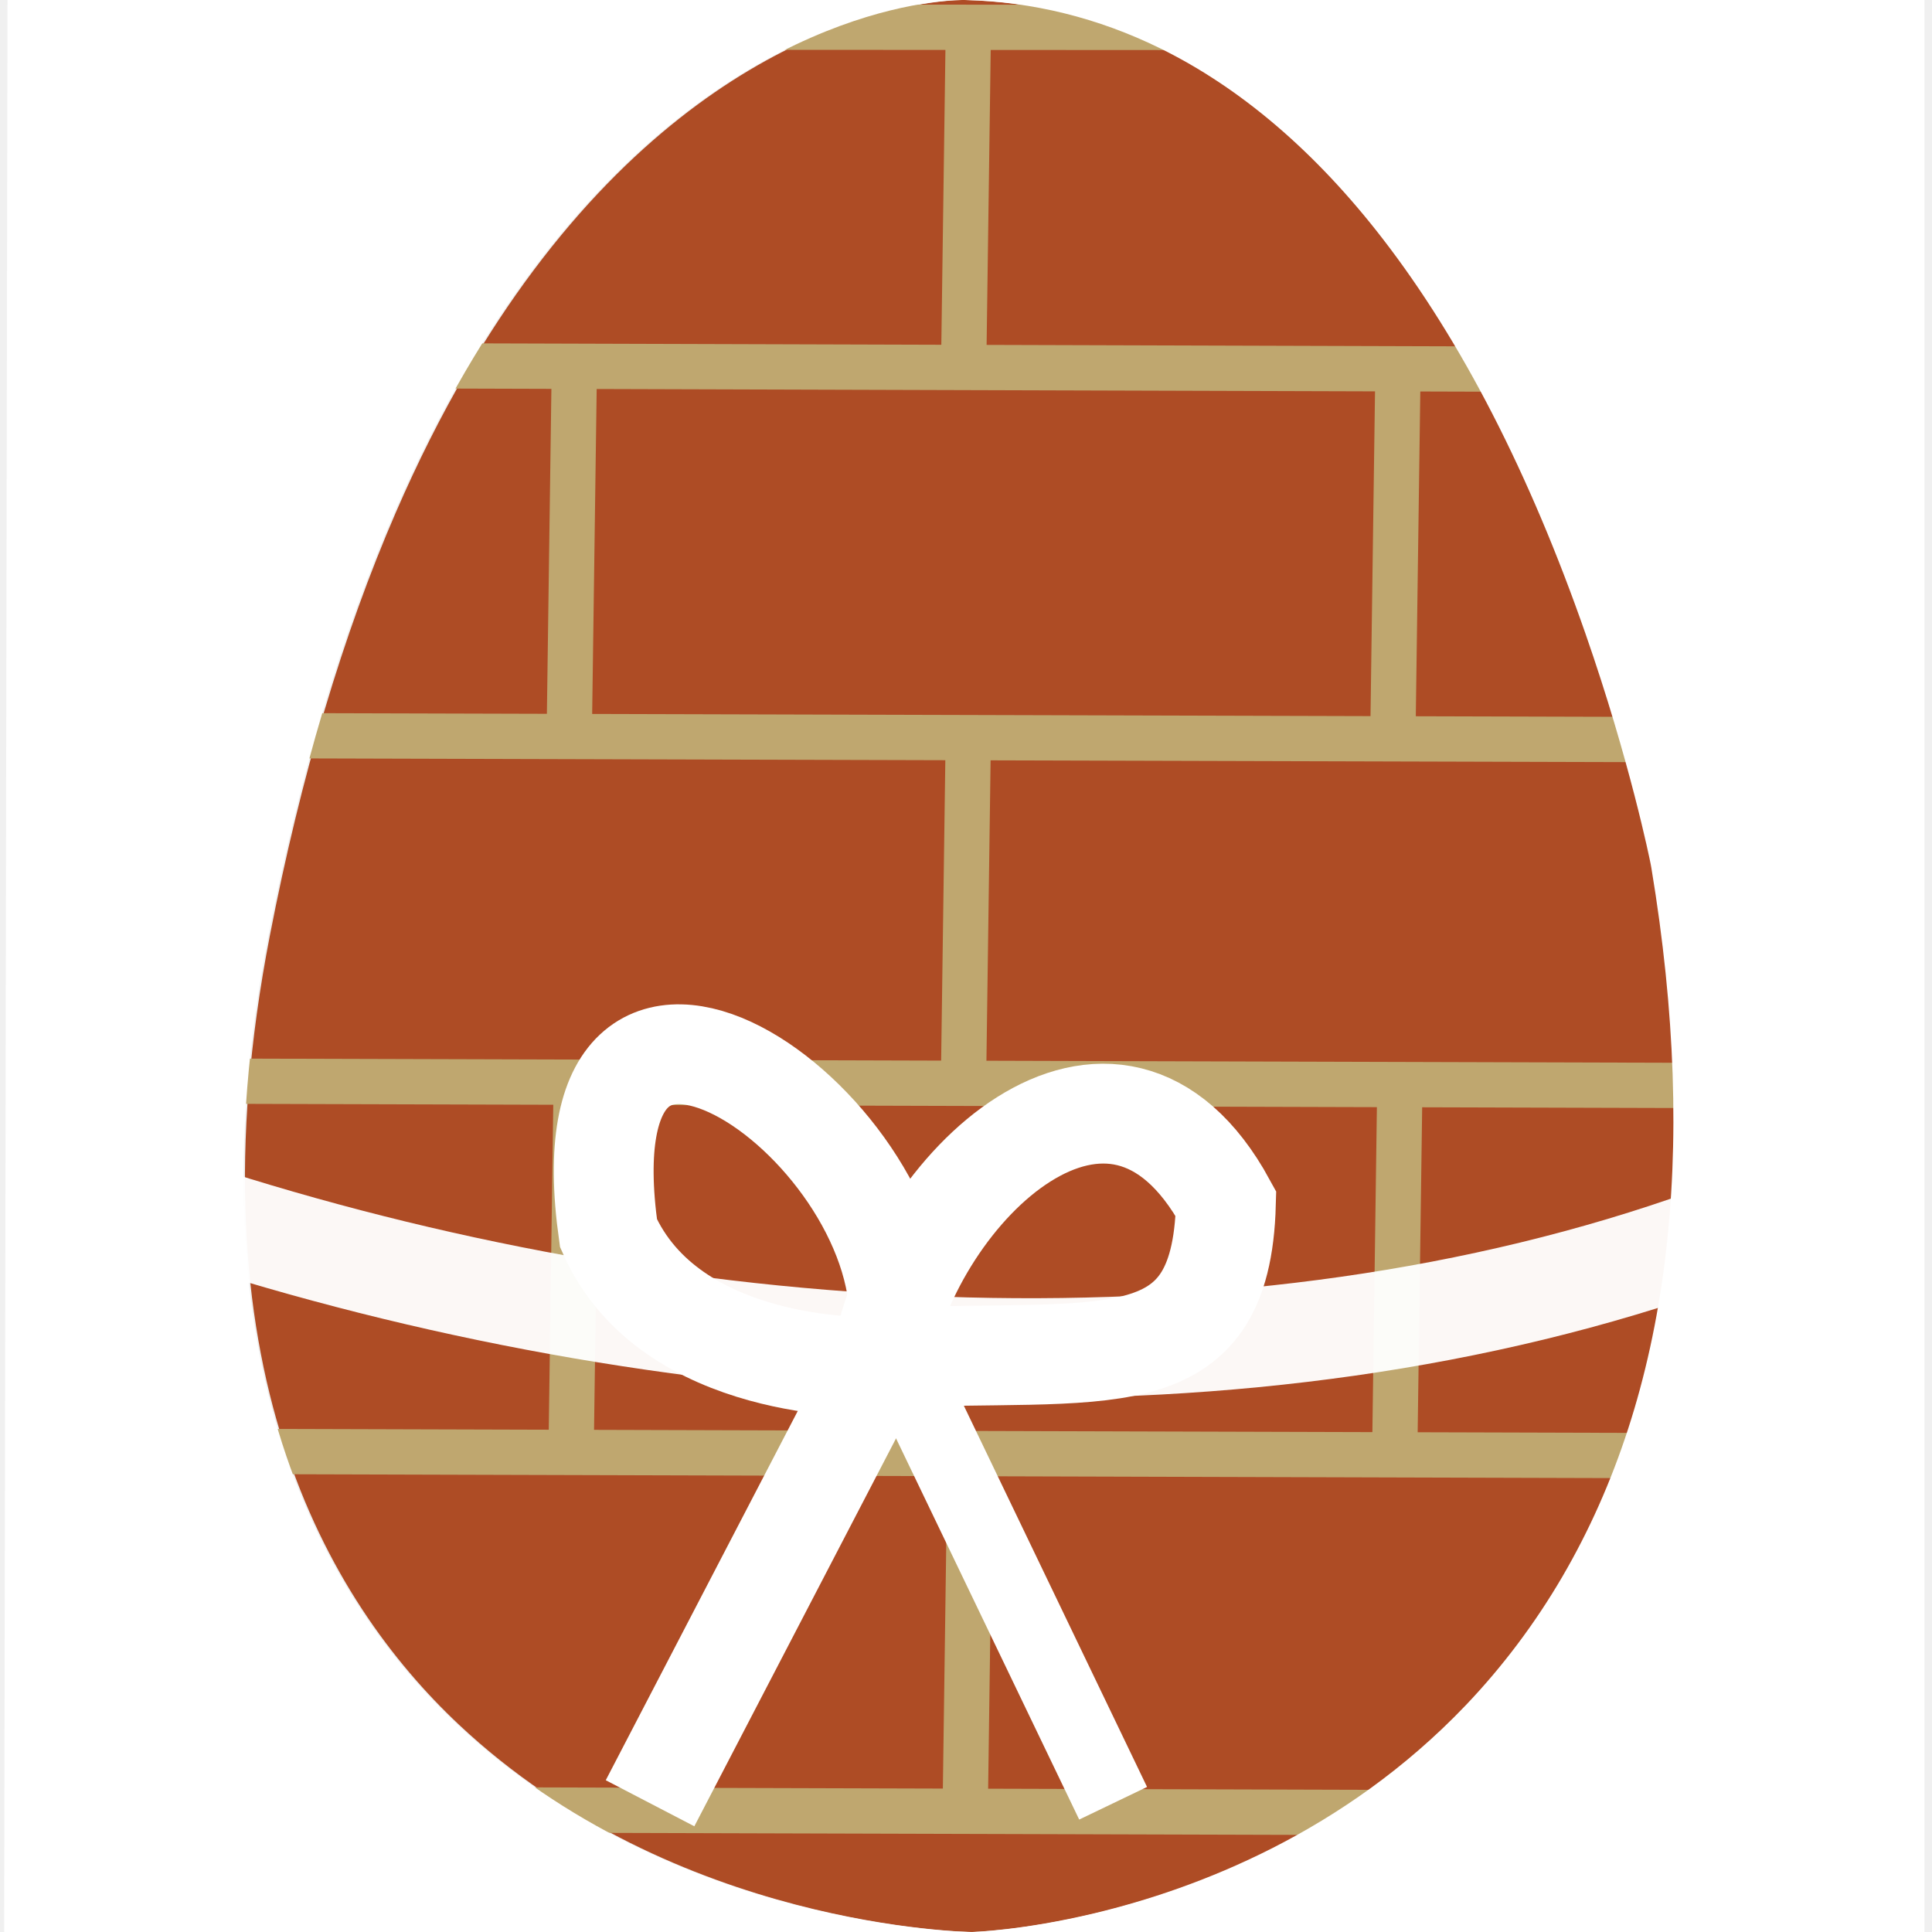
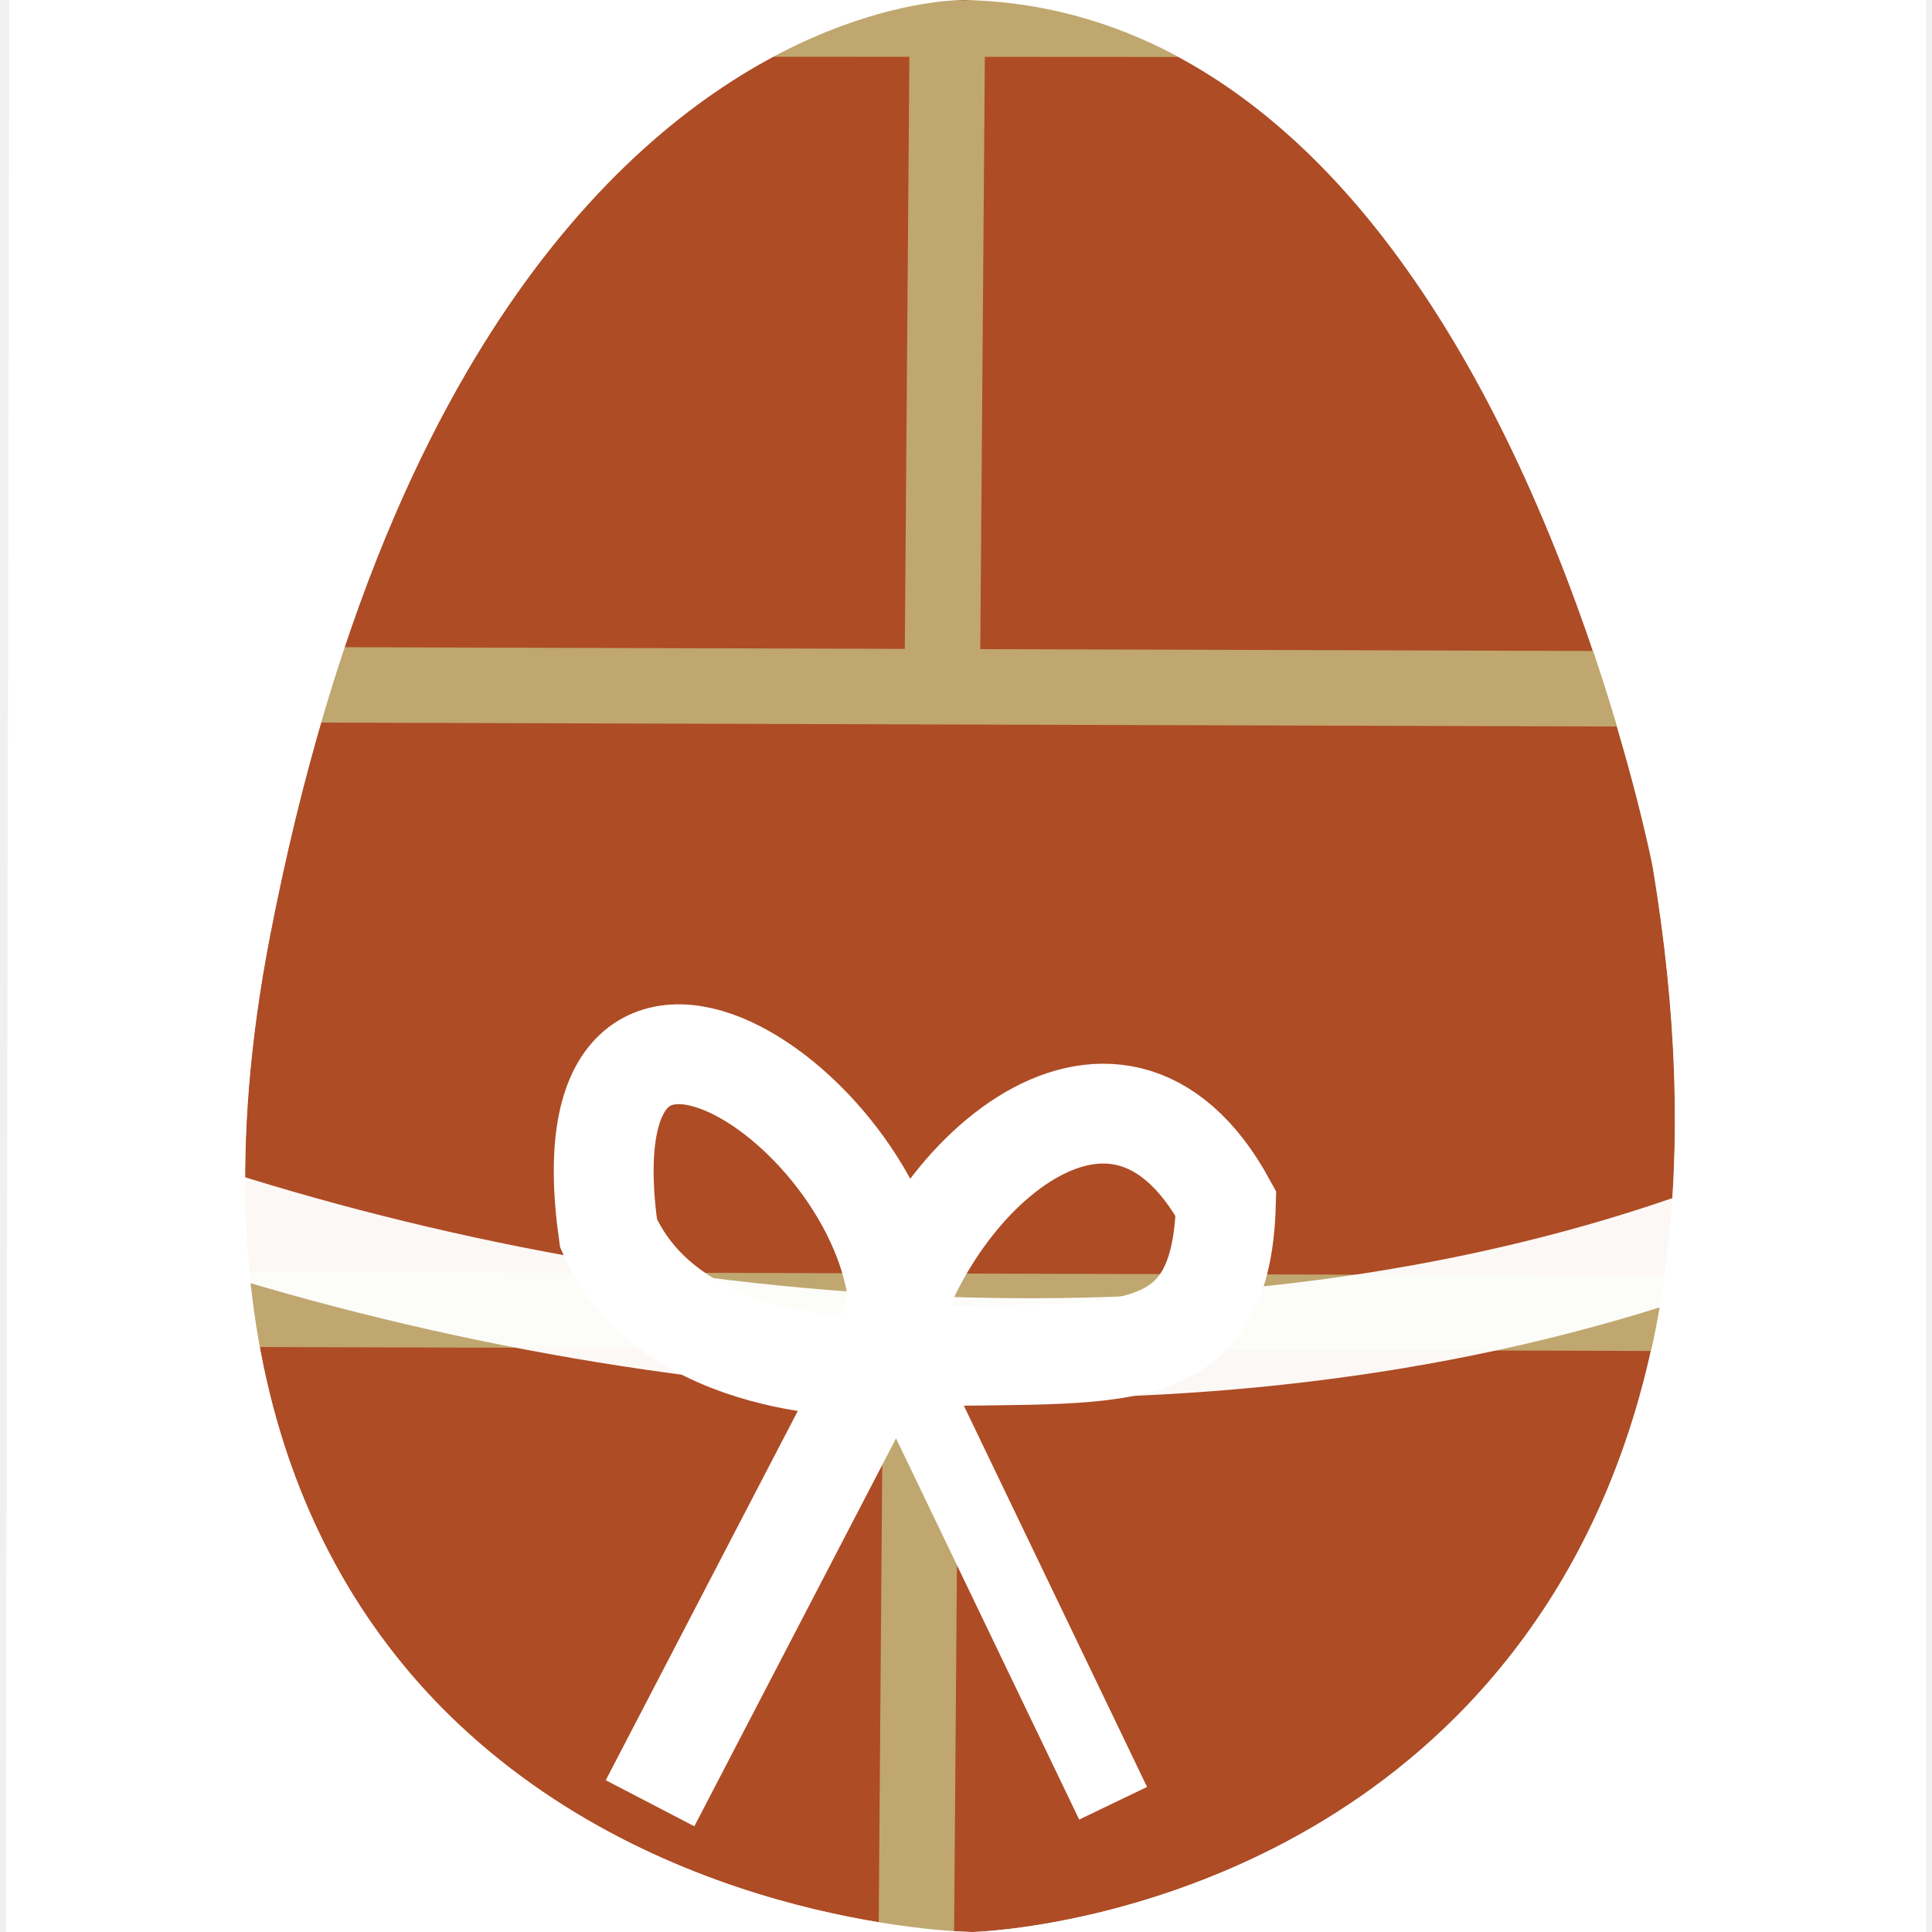
<svg xmlns="http://www.w3.org/2000/svg" xmlns:xlink="http://www.w3.org/1999/xlink" version="1.1" id="Capa_1" x="0px" y="0px" viewBox="0 0 512.001 512.001" style="enable-background:new 0 0 512.001 512.001;" xml:space="preserve">
  <defs id="defs47">
    <pattern patternTransform="translate(-14.574 12.738)" xlink:href="#g" id="d" />
    <pattern patternUnits="userSpaceOnUse" height="5.181" width="30.066" id="g">
      <path id="path836" fill="#fff" d="m7.597.061c-2.518-.248-4.941.241-7.607,1.727v1.273c2.783-1.63 5.183-2.009 7.482-1.781s4.497,1.081 6.781,1.938c4.567,1.713 9.551,3.458 15.813-.157l-.004-1.273c-6.44,3.709-10.816,1.982-15.371.273-2.278-.854-4.576-1.75-7.094-2z" />
    </pattern>
  </defs>
  <g transform="matrix(3.071496,-5.264048,5.201789,3.108237,60.94969,-119.3372)" id="g964" style="fill:#ae4c25;fill-opacity:1">
    <path d="m -45.908,95.062 c -2.354,-2.8e-4 -4.696,-0.275 -6.962,-0.815 -7.473,-1.788 -12.844,-6.114 -16.034,-9.429 -2.288,-2.378 -3.447,-4.232 -3.458,-4.251 -0.076,-0.125 -6.486,-11.325 -3.72,-23.982 1.688,-7.723 7.436,-18.249 25.238,-24.532 6.643,-2.346 12.904,-3.883 18.606,-4.569 2.352,-0.284 4.654,-0.427 6.838,-0.427 1.807,2.2e-4 3.577,0.098 5.263,0.293 14.07,1.625 19.134,9.368 19.666,10.246 l 0.088,0.151 c 1.444,2.587 2.301,5.421 2.548,8.424 0.322,3.924 -0.398,8.166 -2.142,12.61 -2.05,5.224 -5.487,10.73 -10.215,16.363 -3.781,4.504 -7.018,7.428 -7.154,7.549 l -0.122,0.107 c -9.66,8.138 -19.229,12.263 -28.439,12.262 z" fill="#20b2aa" id="path960" style="fill:#ae4c25;fill-opacity:1" />
  </g>
  <g id="g14">
</g>
  <g id="g16">
</g>
  <g id="g18">
</g>
  <g id="g20">
</g>
  <g id="g22">
</g>
  <g id="g24">
</g>
  <g id="g26">
</g>
  <g id="g28">
</g>
  <g id="g30">
</g>
  <g id="g32">
</g>
  <g id="g34">
</g>
  <g id="g36">
</g>
  <g id="g38">
</g>
  <g id="g40">
</g>
  <g id="g42">
</g>
-   <path style="fill:none;fill-opacity:1;stroke:#bfa76f;stroke-width:12;stroke-linecap:butt;stroke-linejoin:miter;stroke-miterlimit:4;stroke-dasharray:none;stroke-opacity:1" d="M 256.661,5.041 255.34,100.228" id="path2880-3" />
-   <path id="path2880-9-9" d="M 138.754,7.17 405.936,7.32" style="fill:none;fill-opacity:1;stroke:#bfa76f;stroke-width:12;stroke-linecap:butt;stroke-linejoin:miter;stroke-miterlimit:4;stroke-dasharray:none;stroke-opacity:1" />
-   <path id="path2880-3-2" d="m 370.48,97.623 -1.32,95.187" style="fill:none;fill-opacity:1;stroke:#bfa76f;stroke-width:12;stroke-linecap:butt;stroke-linejoin:miter;stroke-miterlimit:4;stroke-dasharray:none;stroke-opacity:1" />
-   <path id="path2880-3-3" d="m 256.661,191.277 -1.32,95.187" style="fill:none;fill-opacity:1;stroke:#bfa76f;stroke-width:12;stroke-linecap:butt;stroke-linejoin:miter;stroke-miterlimit:4;stroke-dasharray:none;stroke-opacity:1" />
-   <path id="path2880-9-6" d="M 22.325,194.83 492.246,196.15" style="fill:none;fill-opacity:1;stroke:#bfa76f;stroke-width:12;stroke-linecap:butt;stroke-linejoin:miter;stroke-miterlimit:4;stroke-dasharray:none;stroke-opacity:1" />
-   <path style="fill:none;fill-opacity:1;stroke:#bfa76f;stroke-width:12;stroke-linecap:butt;stroke-linejoin:miter;stroke-miterlimit:4;stroke-dasharray:none;stroke-opacity:1" d="m 152.22,96.278 -1.32,95.187" id="path2880-3-2-5" />
-   <path id="path2880-9-5" d="m 29.517,286.44 453.958,1.32" style="fill:none;fill-opacity:1;stroke:#bfa76f;stroke-width:12;stroke-linecap:butt;stroke-linejoin:miter;stroke-miterlimit:4;stroke-dasharray:none;stroke-opacity:1" />
-   <path style="fill:none;fill-opacity:1;stroke:#bfa76f;stroke-width:12;stroke-linecap:butt;stroke-linejoin:miter;stroke-miterlimit:4;stroke-dasharray:none;stroke-opacity:1" d="m 370.976,287.335 -1.32,95.187" id="path2880-3-2-8" />
-   <path style="fill:none;fill-opacity:1;stroke:#bfa76f;stroke-width:12;stroke-linecap:butt;stroke-linejoin:miter;stroke-miterlimit:4;stroke-dasharray:none;stroke-opacity:1" d="m 257.157,380.989 -1.32,95.187" id="path2880-3-3-1" />
-   <path style="fill:none;fill-opacity:1;stroke:#bfa76f;stroke-width:12;stroke-linecap:butt;stroke-linejoin:miter;stroke-miterlimit:4;stroke-dasharray:none;stroke-opacity:1" d="m 22.821,384.541 453.958,1.32" id="path2880-9-6-4" />
-   <path id="path2880-3-2-5-7" d="m 152.716,285.99 -1.32,95.187" style="fill:none;fill-opacity:1;stroke:#bfa76f;stroke-width:12;stroke-linecap:butt;stroke-linejoin:miter;stroke-miterlimit:4;stroke-dasharray:none;stroke-opacity:1" />
-   <path style="fill:none;fill-opacity:1;stroke:#bfa76f;stroke-width:12;stroke-linecap:butt;stroke-linejoin:round;stroke-miterlimit:4;stroke-dasharray:none;stroke-opacity:1" d="m 36.56,96.728 435.994,1.32" id="path2880-9" />
-   <path style="fill:none;fill-opacity:1;stroke:#bfa76f;stroke-width:12;stroke-linecap:butt;stroke-linejoin:miter;stroke-miterlimit:4;stroke-dasharray:none;stroke-opacity:1" d="m 26.868,479.35 453.958,1.32" id="path2880-9-5-4" />
+   <g transform="translate(-152.3215,-851.1098)" style="fill:none;fill-opacity:1;stroke:#bfa76f;stroke-opacity:1" id="g3942">
+     <path style="fill:none;fill-opacity:1;stroke:#bfa76f;stroke-width:20;stroke-linecap:butt;stroke-linejoin:miter;stroke-miterlimit:4;stroke-dasharray:none;stroke-opacity:1" d="M 403.394,856.15 402.074,1027.349" id="path2880-3-7" />
+     <path id="path2880-9-9-4" d="m 285.488,858.61 267.182,0.15" style="fill:none;fill-opacity:1;stroke:#bfa76f;stroke-width:15;stroke-linecap:butt;stroke-linejoin:miter;stroke-miterlimit:4;stroke-dasharray:none;stroke-opacity:1" />
+     <path id="path2880-9-6-0" d="m 173.362,1197.961 469.921,1.321" style="fill:none;fill-opacity:1;stroke:#bfa76f;stroke-width:20;stroke-linecap:butt;stroke-linejoin:miter;stroke-miterlimit:4;stroke-dasharray:none;stroke-opacity:1" />
+     <path style="fill:none;fill-opacity:1;stroke:#bfa76f;stroke-width:20;stroke-linecap:butt;stroke-linejoin:round;stroke-miterlimit:4;stroke-dasharray:none;stroke-opacity:1" d="m 186.162,1032.453 435.994,1.32" id="path2880-9-7" />
+     <path id="path2880-3-7-9" d="m 396.49,1191.835 -1.32,171.198" style="fill:none;fill-opacity:1;stroke:#bfa76f;stroke-width:20;stroke-linecap:butt;stroke-linejoin:miter;stroke-miterlimit:4;stroke-dasharray:none;stroke-opacity:1" />
+   </g>
  <g transform="matrix(7.686425,0,0,7.686425,-2792.82,-3724.424)" fill="none" stroke="#fca0f9" id="g984" style="fill:#ae4c25;fill-opacity:1">
    <path transform="matrix(0.35718,0,0,0.35718,330.49,400.51)" d="m 112.482,352.976 c 45.961,14.548 100.039,17.793 144.478,1.811" opacity=".96" stroke-width="3" id="path976" style="fill:#000000;fill-opacity:0;stroke:#ffffff;stroke-width:9.637;stroke-miterlimit:4;stroke-dasharray:none;stroke-opacity:1" />
    <path d="m 393.33,531.67 c 0,0 -6.882,0.201 -9.006,-4.605 -1.696,-12.066 10.228,-3.926 10.03,3.173 z" stroke-width="1.071" id="path978" style="fill:#000000;fill-opacity:0;stroke:#ffffff;stroke-width:3.442;stroke-miterlimit:4;stroke-dasharray:none;stroke-opacity:1" />
    <path transform="matrix(0.35718,0,0,0.35718,330.49,400.51)" d="m 154.73,409.34 22.35,-42.98 c 3.121,-16.514 22.384,-34.799 33.238,-14.9 -0.465,17.301 -11.7,13.934 -33.238,14.9" stroke-width="3" id="path980" style="fill:#000000;fill-opacity:0;stroke:#ffffff;stroke-width:9.637;stroke-miterlimit:4;stroke-dasharray:none;stroke-opacity:1" />
    <path transform="matrix(0.35718,0,0,0.35718,330.49,400.51)" d="M 199.43,409.34 178.227,365.214" stroke-width="3" id="path982" style="fill:#000000;fill-opacity:0;stroke:#ffffff;stroke-width:7.267;stroke-miterlimit:4;stroke-dasharray:none;stroke-opacity:1" />
  </g>
-   <path d="M 1.989,4.1249508e-4 1.102,512 l 256.3,0 c -0.883,0.016 -78.834,-1.055 -136.176,-54.959 -34.989,-32.891 -72.089,-95.863 -50.092,-209.105 8.202,-42.263 19.44,-79.995 33.383,-112.145 5.75,-13.264 12.073,-25.827 18.781,-37.32 5.552,-9.512 11.5,-18.526 17.688,-26.795 C 192.655,2.662 248.489,0.073 254.688,4.1249508e-4 Z m 252.699,0 1.057,0.006 c 17.895,0.439 35.268,4.738 51.648,12.771 21.399,10.501 41.254,27.476 59.016,50.471 20.88,27.029 38.963,62.235 53.742,104.633 11.815,33.9 17.083,60.031 17.297,61.121 l 0.178,0.975 c 12.66,76.147 4.729,139.338 -23.564,187.816 l -0.002,0.008 c -7.233,12.393 -15.854,23.867 -25.625,34.111 -32.251,33.781 -71.255,48.608 -98.295,55.098 -19.396,4.655 -32.602,4.989 -32.736,4.99 h 252.598 V 4.1249508e-4 Z" style="opacity:1;fill:#ffffff;fill-opacity:1;stroke:none;stroke-width:12.418;stroke-linecap:butt;stroke-linejoin:round;stroke-miterlimit:4;stroke-dasharray:none;stroke-opacity:1" id="rect3784" />
+   <path d="M 2.438,3.2678125e-4 1.551,512 H 257.852 c -0.883,0.016 -78.834,-1.055 -136.176,-54.959 -34.989,-32.891 -72.089,-95.863 -50.092,-209.105 8.202,-42.263 19.44,-79.995 33.383,-112.145 5.75,-13.264 12.073,-25.827 18.781,-37.32 5.552,-9.512 11.5,-18.526 17.688,-26.795 C 193.104,2.662 248.938,0.073 255.137,3.2678125e-4 Z m 252.699,0 1.057,0.006 c 17.895,0.439 35.268,4.738 51.648,12.771 21.399,10.501 41.254,27.476 59.016,50.471 20.88,27.029 38.963,62.235 53.742,104.633 11.815,33.9 17.083,60.031 17.297,61.121 l 0.178,0.975 c 12.66,76.147 4.729,139.338 -23.564,187.816 v 0.008 c -7.233,12.393 -15.854,23.867 -25.625,34.111 -32.25,33.781 -71.255,48.608 -98.295,55.098 -19.396,4.655 -32.602,4.989 -32.736,4.99 H 510.449 V 3.2678125e-4 Z" style="opacity:1;fill:#ffffff;fill-opacity:1;stroke:none;stroke-width:12.418;stroke-linecap:butt;stroke-linejoin:round;stroke-miterlimit:4;stroke-dasharray:none;stroke-opacity:1" id="rect3784" />
+   <g style="fill:none;fill-opacity:1;stroke:#00ff00;stroke-width:3.291;stroke-miterlimit:4;stroke-dasharray:none;stroke-opacity:1" id="g964-9" transform="matrix(3.071496,-5.264048,5.201789,3.108237,207.6834,731.7721)" />
+   <g style="fill:none;fill-opacity:1;stroke:#00ff00;stroke-width:2.602;stroke-miterlimit:4;stroke-dasharray:none;stroke-opacity:1" id="g984-0" stroke="#fca0f9" fill="none" transform="matrix(7.686425,0,0,7.686425,-2646.086,-2873.315)" />
</svg>
